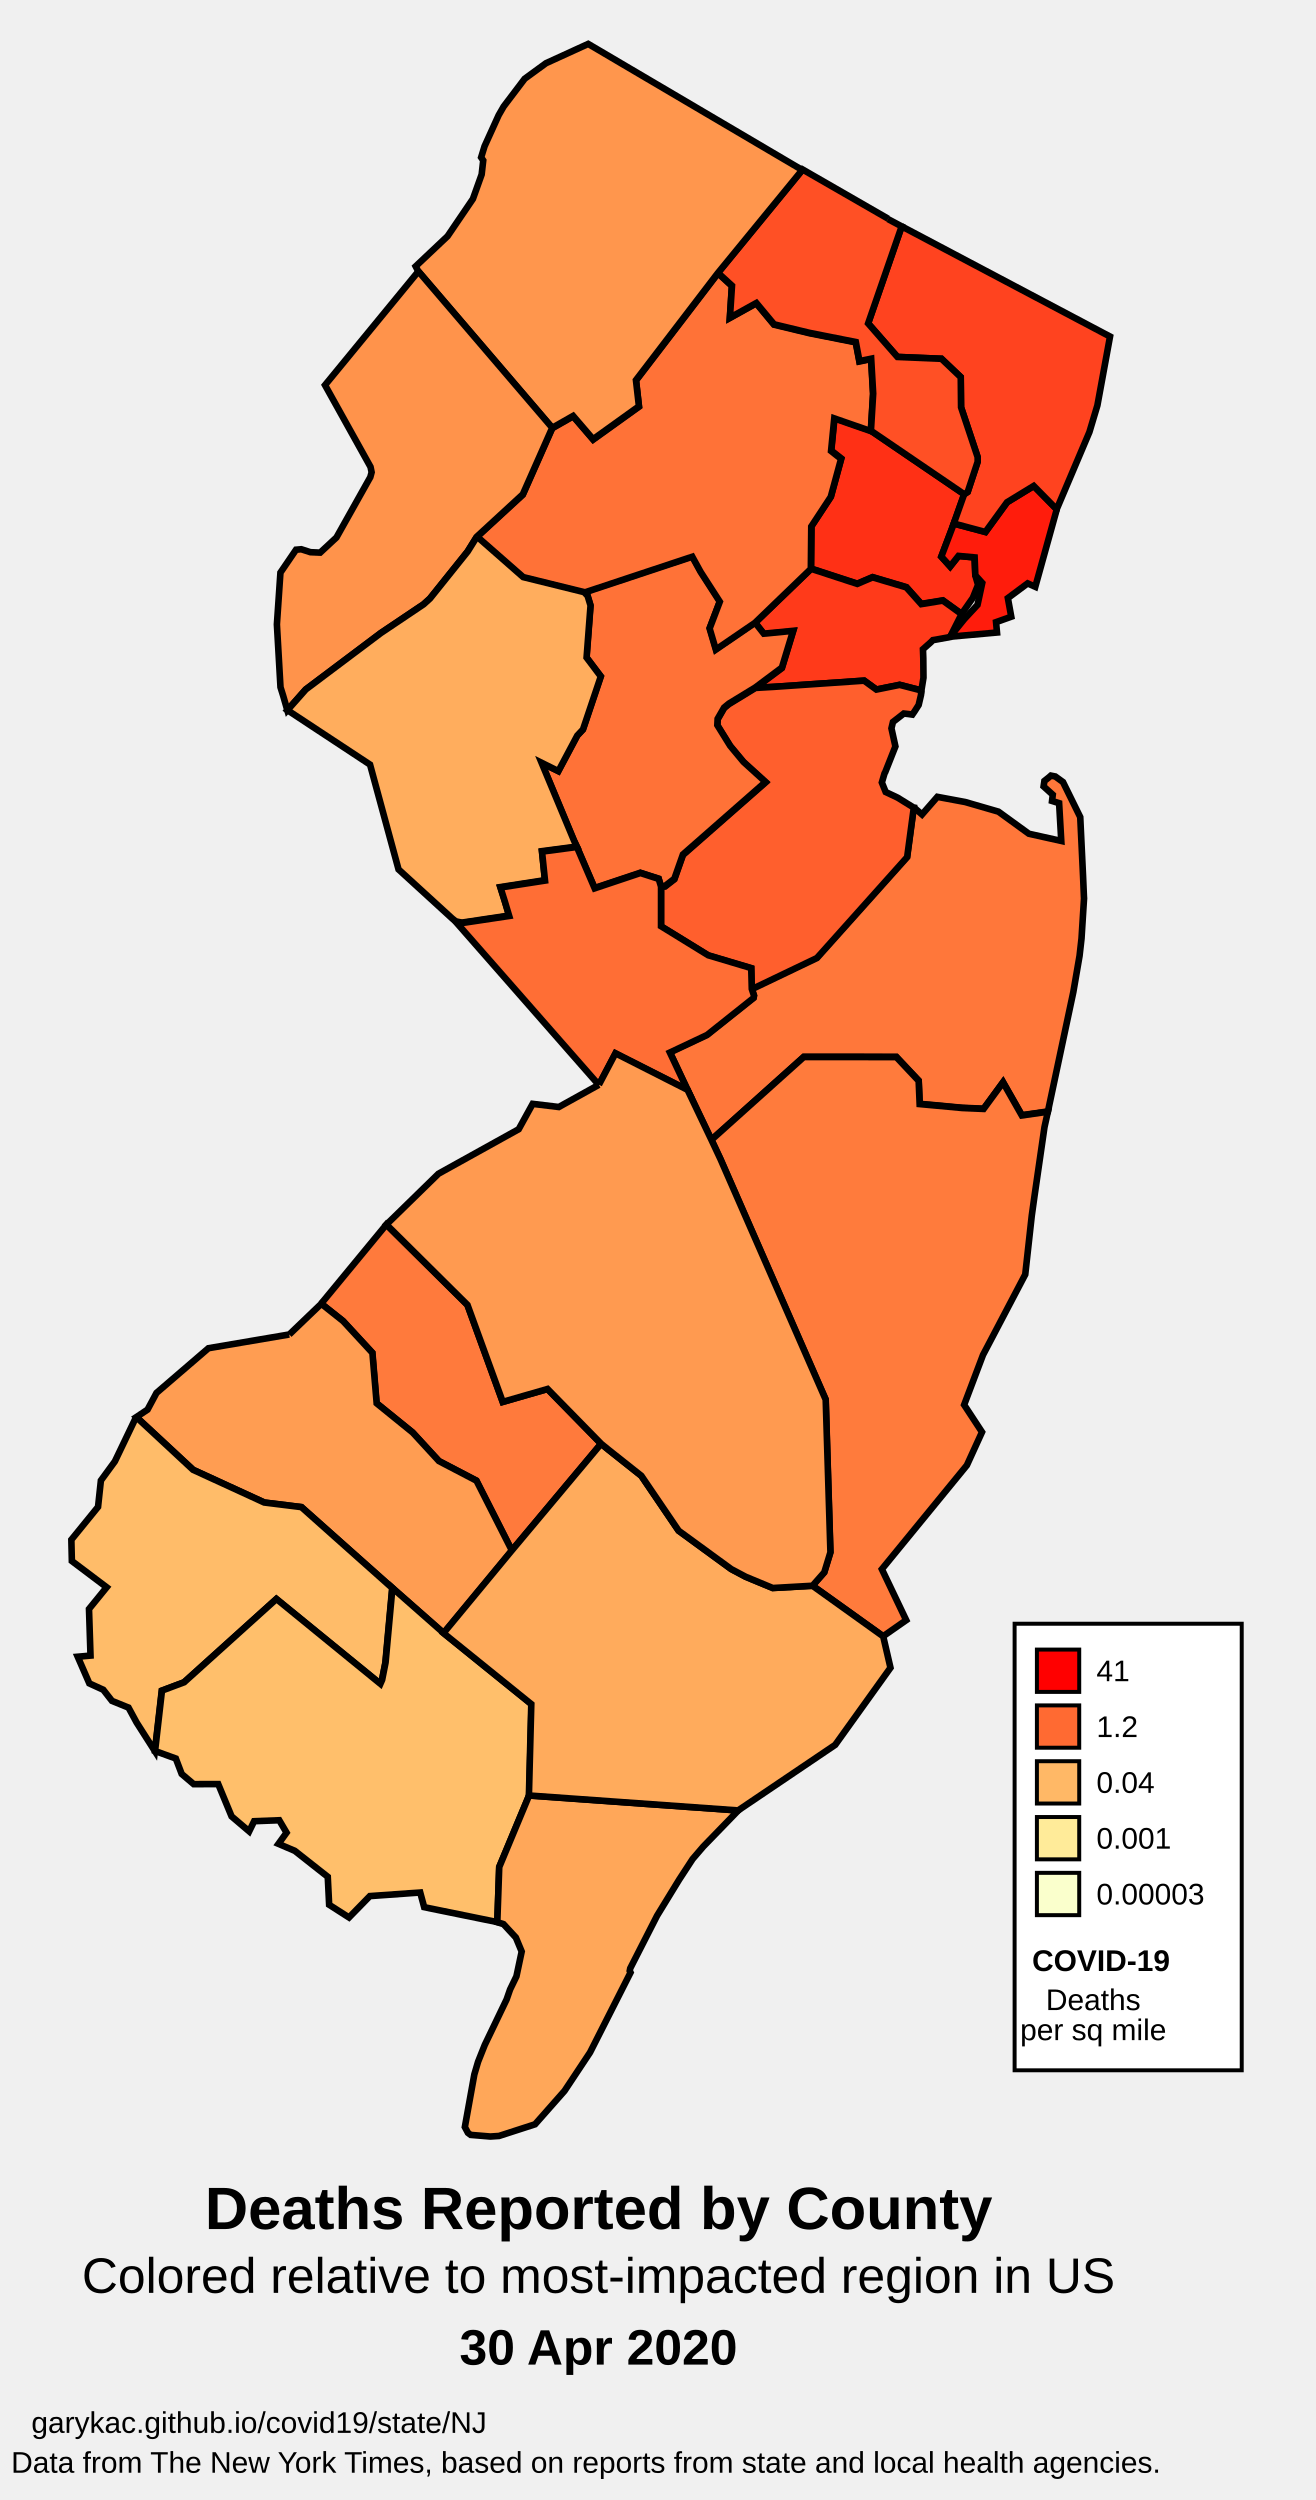
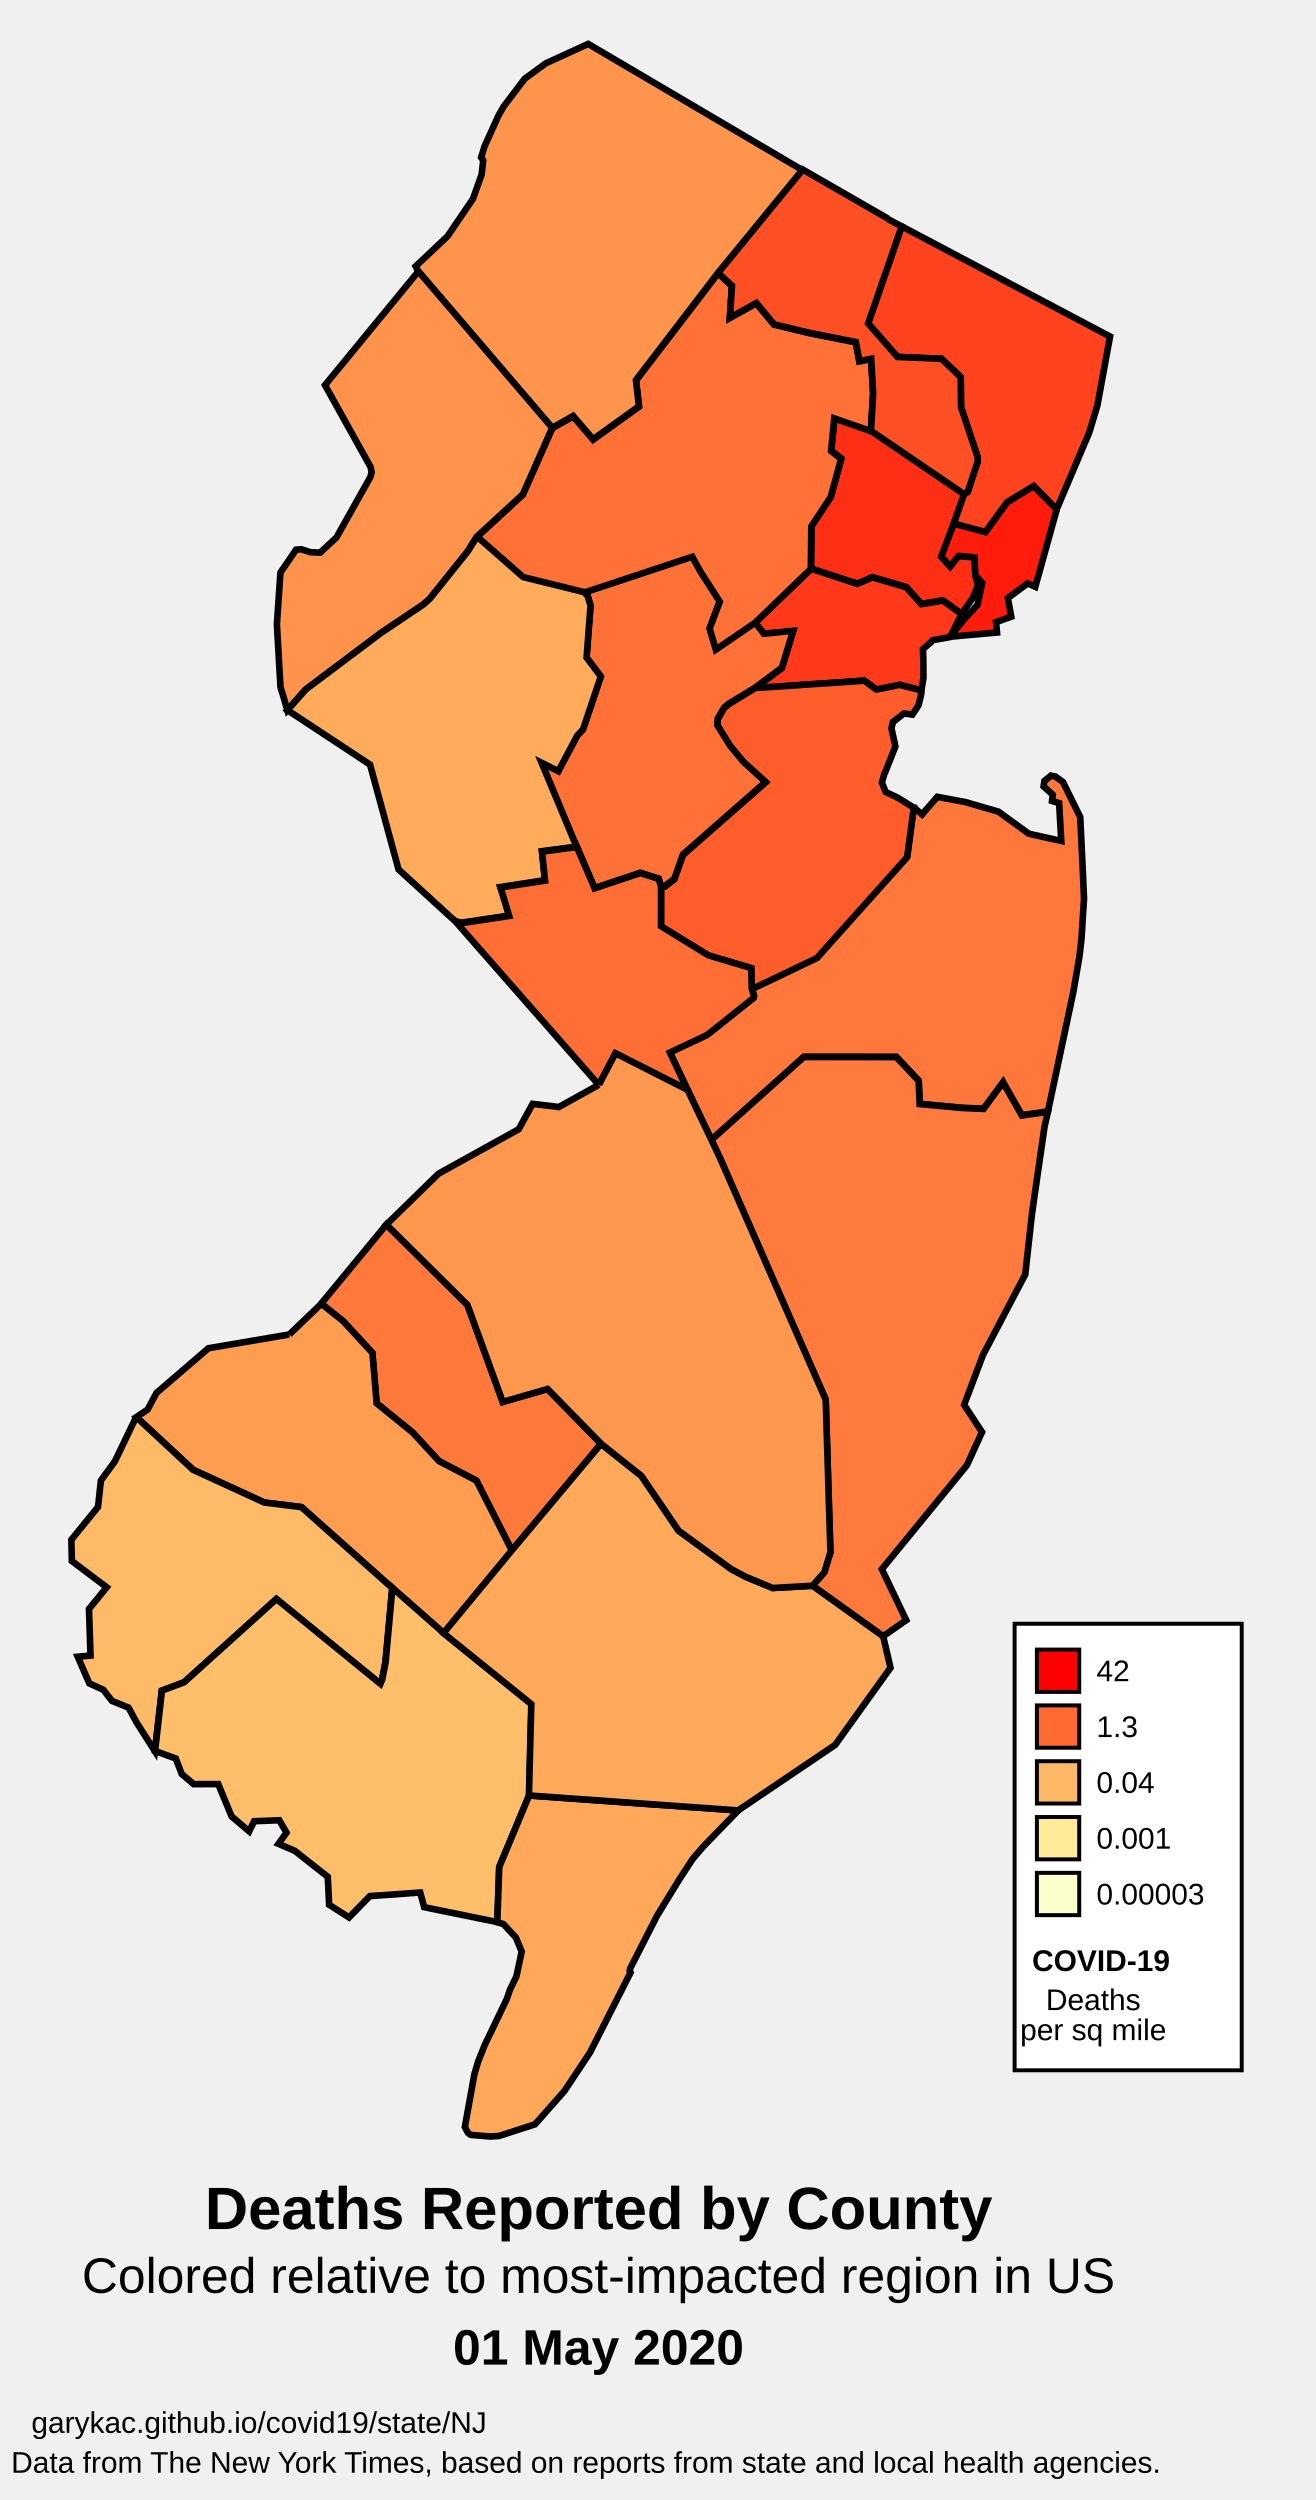
<svg xmlns="http://www.w3.org/2000/svg" width="330" height="627.07" version="1.0" id="svg2">
  <defs id="defs9439" />
  <style id="style6">
  #counties {fill:#d0d0d0;stroke:#000;stroke-width:.178;} 
  #borders {fill:none;stroke:#221e1f;stroke-width:.891;} 
  #separator {fill:none;stroke:#a9a9a9;stroke-width:2.318;}
  #legend-1 {fill:#ff0000;}
  #legend-2 {fill:#ff6a32;}
  #legend-3 {fill:#ffb866;}
  #legend-4 {fill:#ffeb99;}
  #legend-5 {fill:#faffcc;}
  #c34041 {fill:#ff934b;}
-   #c34039 {fill:#ff3a1a;}
-   #c34019 {fill:#ffad5d;}
-   #c34011 {fill:#ffbf6b;}
-   #c34013 {fill:#ff3015;}
-   #c34015 {fill:#ff9d52;}
+   #c34039 {fill:#ff391a;}
+   #c34019 {fill:#ffab5c;}
+   #c34011 {fill:#ffbe6a;}
+   #c34013 {fill:#ff2f15;}
+   #c34015 {fill:#ff9d51;}
  #c34017 {fill:#ff1c0c;}
-   #c34009 {fill:#ffa759;}
-   #c34003 {fill:#ff431f;}
-   #c34001 {fill:#ffab5c;}
-   #c34007 {fill:#ff7a3c;}
-   #c34005 {fill:#ff9a50;}
+   #c34009 {fill:#ffa859;}
+   #c34003 {fill:#ff431e;}
+   #c34001 {fill:#ffa95a;}
+   #c34007 {fill:#ff793b;}
+   #c34005 {fill:#ff984f;}
  #c34021 {fill:#ff6e35;}
  #c34025 {fill:#ff773a;}
-   #c34037 {fill:#ff964d;}
-   #c34035 {fill:#ff7237;}
-   #c34033 {fill:#ffbc69;}
+   #c34037 {fill:#ff954c;}
+   #c34035 {fill:#ff7137;}
+   #c34033 {fill:#ffba67;}
  #c34031 {fill:#ff5025;}
-   #c34023 {fill:#ff5f2d;}
-   #c34027 {fill:#ff7237;}
-   #c34029 {fill:#ff7b3c;}
+   #c34023 {fill:#ff5e2c;}
+   #c34027 {fill:#ff7137;}
+   #c34029 {fill:#ff7a3c;}
 </style>
  <g id="layer1" style="display:inline" transform="translate(0,1.0703125e-5)">
    <g id="g10509" transform="translate(-622.3246,8.460373)">
      <rect y="398.82" x="876.817" height="112.008" width="56.966" id="rect10421" style="fill:#ffffff;fill-opacity:1;stroke:#000000;stroke-width:1;stroke-linecap:round;stroke-linejoin:miter;stroke-miterlimit:4;stroke-dasharray:none;stroke-dashoffset:0;stroke-opacity:1" />
      <rect y="405.301" x="882.409" height="10.615" width="10.615" id="legend-1" style="stroke:#000000;stroke-width:1" />
      <rect style="stroke:#000000;stroke-width:1" id="legend-2" width="10.615" height="10.615" x="882.409" y="419.301" />
      <rect y="433.301" x="882.409" height="10.615" width="10.615" id="legend-3" style="stroke:#000000;stroke-width:1" />
      <rect style="stroke:#000000;stroke-width:1" id="legend-4" width="10.615" height="10.615" x="882.409" y="447.301" />
      <rect y="461.301" x="882.409" height="10.615" width="10.615" id="legend-5" style="stroke:#000000;stroke-width:1" />
      <text id="text10456" y="413.239" x="897.338" style="font-style:normal;font-weight:normal;font-size:7.5px;line-height:125%;font-family:sans-serif;letter-spacing:0px;word-spacing:0px;fill:#000000;fill-opacity:1;stroke:none;stroke-width:1px;stroke-linecap:butt;stroke-linejoin:miter;stroke-opacity:1" xml:space="preserve">
-         <tspan style="font-style:normal;font-variant:normal;font-weight:normal;font-stretch:normal;font-family:Arial;-inkscape-font-specification:Arial" y="413.239" x="897.338" id="tspan10458">41</tspan>
+         <tspan style="font-style:normal;font-variant:normal;font-weight:normal;font-stretch:normal;font-family:Arial;-inkscape-font-specification:Arial" y="413.239" x="897.338" id="tspan10458">42</tspan>
      </text>
      <text xml:space="preserve" style="font-style:normal;font-weight:normal;font-size:7.5px;line-height:125%;font-family:sans-serif;letter-spacing:0px;word-spacing:0px;fill:#000000;fill-opacity:1;stroke:none;stroke-width:1px;stroke-linecap:butt;stroke-linejoin:miter;stroke-opacity:1" x="897.338" y="427.239" id="text10460">
-         <tspan id="tspan10462" x="897.338" y="427.239" style="font-style:normal;font-variant:normal;font-weight:normal;font-stretch:normal;font-family:Arial;-inkscape-font-specification:Arial">1.2</tspan>
+         <tspan id="tspan10462" x="897.338" y="427.239" style="font-style:normal;font-variant:normal;font-weight:normal;font-stretch:normal;font-family:Arial;-inkscape-font-specification:Arial">1.3</tspan>
      </text>
      <text id="text10464" y="441.239" x="897.338" style="font-style:normal;font-weight:normal;font-size:7.5px;line-height:125%;font-family:sans-serif;letter-spacing:0px;word-spacing:0px;fill:#000000;fill-opacity:1;stroke:none;stroke-width:1px;stroke-linecap:butt;stroke-linejoin:miter;stroke-opacity:1" xml:space="preserve">
        <tspan style="font-style:normal;font-variant:normal;font-weight:normal;font-stretch:normal;font-family:Arial;-inkscape-font-specification:Arial" y="441.239" x="897.338" id="tspan10466">0.04</tspan>
      </text>
      <text xml:space="preserve" style="font-style:normal;font-weight:normal;font-size:7.5px;line-height:125%;font-family:sans-serif;letter-spacing:0px;word-spacing:0px;fill:#000000;fill-opacity:1;stroke:none;stroke-width:1px;stroke-linecap:butt;stroke-linejoin:miter;stroke-opacity:1" x="897.338" y="455.239" id="text10468">
        <tspan id="tspan10470" x="897.338" y="455.239" style="font-style:normal;font-variant:normal;font-weight:normal;font-stretch:normal;font-family:Arial;-inkscape-font-specification:Arial">0.001</tspan>
      </text>
      <text id="text10472" y="469.239" x="897.338" style="font-style:normal;font-weight:normal;font-size:7.5px;line-height:125%;font-family:sans-serif;letter-spacing:0px;word-spacing:0px;fill:#000000;fill-opacity:1;stroke:none;stroke-width:1px;stroke-linecap:butt;stroke-linejoin:miter;stroke-opacity:1" xml:space="preserve">
        <tspan style="font-style:normal;font-variant:normal;font-weight:normal;font-stretch:normal;font-family:Arial;-inkscape-font-specification:Arial" y="469.239" x="897.338" id="tspan10474">0.00003</tspan>
      </text>
      <g transform="translate(0,-2.192453)" id="g10492">
        <text xml:space="preserve" style="font-style:normal;font-weight:normal;font-size:7.5px;line-height:125%;font-family:sans-serif;text-align:center;letter-spacing:0px;word-spacing:0px;text-anchor:middle;fill:#000000;fill-opacity:1;stroke:none;stroke-width:1px;stroke-linecap:butt;stroke-linejoin:miter;stroke-opacity:1" x="905.319" y="497.919" id="text10480">
          <tspan id="tspan10482" x="905.319" y="497.919" style="font-style:normal;font-variant:normal;font-weight:normal;font-stretch:normal;font-family:Arial;-inkscape-font-specification:Arial;text-align:center;text-anchor:middle">Deaths</tspan>
        </text>
        <text id="text10484" y="505.458" x="905.319" style="font-style:normal;font-weight:normal;font-size:7.5px;line-height:125%;font-family:sans-serif;text-align:center;letter-spacing:0px;word-spacing:0px;text-anchor:middle;fill:#000000;fill-opacity:1;stroke:none;stroke-width:1px;stroke-linecap:butt;stroke-linejoin:miter;stroke-opacity:1" xml:space="preserve">
          <tspan style="font-style:normal;font-variant:normal;font-weight:normal;font-stretch:normal;font-family:Arial;-inkscape-font-specification:Arial;text-align:center;text-anchor:middle" y="505.458" x="905.319" id="tspan10486">per sq mile</tspan>
        </text>
      </g>
      <text id="text10488" y="485.919" x="905.319" style="font-style:normal;font-weight:normal;font-size:7.5px;line-height:125%;font-family:sans-serif;text-align:center;letter-spacing:0px;word-spacing:0px;text-anchor:middle;fill:#000000;fill-opacity:1;stroke:none;stroke-width:1px;stroke-linecap:butt;stroke-linejoin:miter;stroke-opacity:1" xml:space="preserve">
        <tspan style="font-style:normal;font-variant:normal;font-weight:bold;font-stretch:normal;font-family:Arial;-inkscape-font-specification:'Arial Bold';text-align:center;text-anchor:middle" y="485.919" x="905.319" id="tspan10490">COVID-19</tspan>
      </text>
    </g>
    <text xml:space="preserve" style="font-style:normal;font-weight:normal;font-size:7.5px;line-height:125%;font-family:sans-serif;text-align:center;letter-spacing:0px;word-spacing:0px;text-anchor:middle;fill:#000000;fill-opacity:1;stroke:none;stroke-width:1px;stroke-linecap:butt;stroke-linejoin:miter;stroke-opacity:1" x="151.849" y="620.237" id="text10498">
      <tspan id="tspan10500" x="151.849" y="620.237" style="font-style:normal;font-variant:normal;font-weight:normal;font-stretch:normal;font-family:Arial;-inkscape-font-specification:Arial;text-align:center;text-anchor:middle">Data from The New York Times, based on reports from state and local health agencies.</tspan>
    </text>
    <g id="g10510" transform="translate(-504.6264,0.4679467)">
      <text xml:space="preserve" style="font-style:normal;font-weight:normal;font-size:7.5px;line-height:125%;font-family:sans-serif;text-align:center;letter-spacing:0px;word-spacing:0px;text-anchor:middle;fill:#000000;fill-opacity:1;stroke:none;stroke-width:1px;stroke-linecap:butt;stroke-linejoin:miter;stroke-opacity:1" x="661.613" y="558.64" id="text10502">
        <tspan id="tspan10504" x="661.613" y="558.64" style="font-style:normal;font-variant:normal;font-weight:bold;font-stretch:normal;font-size:15px;font-family:Arial;-inkscape-font-specification:'Arial Bold';text-align:center;text-anchor:middle">Deaths Reported by County</tspan>
      </text>
      <text id="text10506" y="574.64" x="661.57" style="font-style:normal;font-weight:normal;font-size:7.5px;line-height:125%;font-family:sans-serif;text-align:center;letter-spacing:0px;word-spacing:0px;text-anchor:middle;fill:#000000;fill-opacity:1;stroke:none;stroke-width:1px;stroke-linecap:butt;stroke-linejoin:miter;stroke-opacity:1" xml:space="preserve">
        <tspan style="font-style:normal;font-variant:normal;font-weight:normal;font-stretch:normal;font-size:12.5px;font-family:Arial;-inkscape-font-specification:Arial;text-align:center;text-anchor:middle" y="574.64" x="661.57" id="tspan10508">Colored relative to most-impacted region in US</tspan>
      </text>
      <text xml:space="preserve" style="font-style:normal;font-weight:normal;font-size:7.5px;line-height:125%;font-family:sans-serif;text-align:center;letter-spacing:0px;word-spacing:0px;text-anchor:middle;fill:#000000;fill-opacity:1;stroke:none;stroke-width:1px;stroke-linecap:butt;stroke-linejoin:miter;stroke-opacity:1" x="661.57" y="592.64" id="text10536">
-         <tspan id="tspan10538" x="661.57" y="592.64" style="font-style:normal;font-variant:normal;font-weight:bold;font-stretch:normal;font-size:12.5px;font-family:Arial;-inkscape-font-specification:'Arial Bold';text-align:center;text-anchor:middle">30 Apr 2020</tspan>
+         <tspan id="tspan10538" x="661.57" y="592.64" style="font-style:normal;font-variant:normal;font-weight:bold;font-stretch:normal;font-size:12.5px;font-family:Arial;-inkscape-font-specification:'Arial Bold';text-align:center;text-anchor:middle">01 May 2020</tspan>
      </text>
    </g>
    <text id="text10516" y="610.237" x="7.866" style="font-style:normal;font-weight:normal;font-size:7.5px;line-height:125%;font-family:sans-serif;text-align:end;letter-spacing:0px;word-spacing:0px;text-anchor:end;fill:#000000;fill-opacity:1;stroke:none;stroke-width:1px;stroke-linecap:butt;stroke-linejoin:miter;stroke-opacity:1" xml:space="preserve">
      <tspan style="font-style:normal;font-variant:normal;font-weight:normal;font-stretch:normal;font-family:Arial;-inkscape-font-specification:Arial;text-align:start;text-anchor:start" y="610.237" x="7.866" id="tspan10518">garykac.github.io/covid19/state/NJ</tspan>
    </text>
  </g>
  <g id="layer2" style="display:inline;fill:#fff;stroke:#000;stroke-width:.178;" transform="translate(0,1.0703125e-5)">
    <g id="g25761" transform="matrix(9.136597,1.812447,-1.812447,9.136597,-7596.108,-3365.373)">
      <path id="c34025" d="m 898.58,212.247 0.259,0.148 0.313,-0.546 0.762,-0.009 0.929,0.08 0.919,0.424 0.894,0.021 -0.255,-0.987 -0.198,-0.021 -0.014,-0.169 -0.286,-0.171 -0.007,-0.149 0.089,-0.105 0.055,-0.07 0.121,0 0.232,0.107 0.639,0.835 0.385,1.55 0.13,0.535 0.011,0.04 0.144,1.075 0.039,0.467 0.025,0.99 -0.045,3.287 -0.669,0.236 -0.669,-0.774 -0.374,0.802 -0.571,0.088 -1.144,0.119 -0.148,-0.609 -0.715,-0.51 -2.444,0.483 -2.007,2.676 -0.893,-1.196 -0.665,-0.901 0.891,-0.659 1.034,-1.221 0,-0.06 -0.095,-0.168 1.559,-1.166 1.854,-3.136 -0.084,-1.347" style="stroke:#000" />
      <path id="c34029" d="m 894.98,222.097 2.007,-2.676 2.444,-0.483 0.715,0.51 0.148,0.609 1.144,-0.119 0.571,-0.088 0.374,-0.802 0.669,0.774 0.669,-0.235 -0.009,0.426 0.098,1.879 0.03,0.523 0.136,1.59 -0.694,2.345 -0.237,1.418 0.615,0.626 -0.226,0.956 -1.701,3.19 0.91,1.219 -0.524,0.546 -2.134,-0.967 0.241,-0.415 0.057,-0.562 -0.925,-4.009 -4.042,-5.804 -0.337,-0.458" style="stroke:#000" />
      <path id="c34013" d="m 895.48,202.527 2.797,1.189 -0.121,0.829 -0.158,0.939 0.285,0.213 0.165,-0.321 0.434,-0.045 0.112,0.469 0.122,0.237 -0.07,0.371 -0.211,0.481 -0.566,-0.259 -0.552,0.206 -0.482,-0.364 -0.945,-0.088 -0.37,0.253 -1.3,-0.157 -0.211,-1.122 0.359,-0.884 0.074,-1.059 -0.306,-0.156 -0.086,-0.878 1.032,0.144" style="stroke:#000" />
      <path id="c34039" d="m 894.62,206.487 1.3,0.157 0.37,-0.253 0.945,0.088 0.482,0.364 0.552,-0.206 0.566,0.259 -0.186,0.666 -0.356,0.141 -0.08,0.03 -0.039,0.06 -0.176,0.232 0.056,0.236 0.107,0.515 0.012,0.346 -0.604,-0.034 -0.589,0.246 -0.371,-0.171 -2.349,0.636 -0.483,0.125 0.595,-0.661 0.103,-1.03 -0.758,0.228 -0.293,-0.251 1.196,-1.719" style="stroke:#000" />
      <path id="c34017" d="m 900.8,203.627 -0.162,2.161 -0.22,-0.05 -0.445,0.492 0.187,0.474 -0.373,0.223 0.079,0.269 -1.218,0.357 0.287,-0.545 0.272,-0.441 0.01,-0.602 -0.223,-0.167 -0.112,-0.469 -0.434,0.045 -0.165,0.321 -0.285,-0.213 0.158,-0.939 0.88,0.058 0.415,-0.899 0.62,-0.571 0.729,0.496" style="stroke:#000" />
      <path id="c34003" d="m 895.22,196.967 6.081,1.819 0.027,1.884 -0.071,0.747 -0.46,2.211 -0.729,-0.496 -0.62,0.571 -0.415,0.899 -0.88,-0.058 0.121,-0.829 0.08,-0.08 0.105,-0.85 -0.025,-0.122 -0.699,-1.228 -0.166,-0.795 -0.605,-0.384 -1.173,0.182 -0.95,-0.732 0.378,-2.739" style="stroke:#000" />
      <path id="c34023" d="m 898.17,209.117 0.016,0.129 -0.009,0.273 -0.076,0.195 -0.041,0.094 -0.112,0.006 -0.119,0.01 -0.242,0.28 -0.007,0.176 0.2,0.457 -0.135,0.737 -0.011,0.03 -0.023,0.257 0.151,0.231 0.343,0.086 0.471,0.176 0.01,0 0.084,1.347 -1.854,3.136 -1.559,1.166 -0.124,-0.548 -1.204,-0.114 -1.398,-0.52 -0.207,-1.046 0.105,-0.03 0.209,-0.241 0.099,-0.686 1.802,-2.349 -0.687,-0.414 -0.435,-0.353 -0.449,-0.481 -0.025,-0.168 0.112,-0.331 0.105,-0.129 0.617,-0.568 0.483,-0.125 2.349,-0.636 0.371,0.171 0.589,-0.246 0.604,0.034" style="stroke:#000" />
      <path id="c34035" d="m 893.42,208.197 0.293,0.251 0.758,-0.228 -0.103,1.03 -0.595,0.661 -0.617,0.568 -0.105,0.129 -0.112,0.331 0.025,0.168 0.449,0.481 0.435,0.353 0.687,0.414 -1.802,2.349 -0.099,0.686 -0.209,0.241 -0.105,0.03 -0.102,-0.191 -0.515,-0.06 -1.127,0.644 -0.69,-1.004 -0.107,-0.144 -1.263,-1.884 0.487,0.132 0.313,-1.038 0.119,-0.191 0.193,-1.494 -0.475,-0.424 -0.168,-1.395 -0.128,-0.24 -0.112,-0.08 2.676,-1.519 0.299,0.356 0.664,0.688 -0.129,0.761 0.275,0.524 0.891,-0.909" style="stroke:#000" />
      <path id="c34027" d="m 890.61,199.167 0.438,0.266 0.113,0.856 0.621,-0.526 0.58,0.47 0.98,0.04 1.272,0 0.196,0.485 0.297,-0.125 0.236,0.911 0.135,0.993 -1.032,-0.144 0.086,0.878 0.306,0.156 -0.074,1.059 -0.359,0.884 0.211,1.122 -1.196,1.719 -0.891,0.909 -0.275,-0.524 0.129,-0.761 -0.664,-0.688 -0.299,-0.356 -2.676,1.519 -1.688,-0.078 -1.431,-0.828 0.994,-1.361 0.429,-1.911 0.491,-0.425 0.65,0.51 1.038,-1.109 -0.216,-0.676 1.599,-3.251" style="stroke:#000" />
      <path id="c34031" d="m 894.82,196.847 0.401,0.121 -0.378,2.739 0.95,0.732 1.173,-0.182 0.605,0.384 0.166,0.795 0.699,1.228 0.025,0.122 -0.105,0.85 -0.08,0.08 -2.797,-1.189 -0.135,-0.993 -0.236,-0.911 -0.297,0.125 -0.196,-0.485 -1.272,0 -0.98,-0.04 -0.58,-0.47 -0.621,0.526 -0.113,-0.856 -0.438,-0.266 1.694,-3.173 2.516,0.852" style="stroke:#000" />
      <path id="c34037" d="m 892.3,195.997 -1.694,3.173 -1.599,3.251 0.216,0.676 -1.038,1.109 -0.65,-0.51 -0.491,0.425 -4.356,-3.432 -0.096,-0.119 0.685,-0.963 0.474,-1.118 0.103,-0.692 -0.032,-0.378 -0.071,-0.07 0.032,-0.313 0.209,-0.892 0.087,-0.257 0.41,-0.843 0.481,-0.522 1.014,-0.731 6.315,2.209" style="stroke:#000" />
      <path id="c34041" d="m 882.69,200.687 4.356,3.432 -0.429,1.911 -0.994,1.361 -0.166,0.44 -0.749,1.439 -0.137,0.185 -0.979,0.983 -1.688,1.884 -0.376,0.644 -0.187,-0.362 -0.114,-0.209 -0.424,-1.64 -0.178,-1.387 0.292,-0.686 0.136,-0.04 0.257,0.03 0.26,-0.04 0.351,-0.486 0.578,-1.771 0.009,-0.135 -0.057,-0.136 -1.631,-1.922 1.872,-3.496" style="stroke:#000" />
      <path id="c34019" d="m 885.63,207.387 1.431,0.828 1.688,0.078 0.112,0.08 0.128,0.24 0.168,1.395 0.475,0.424 -0.193,1.494 -0.119,0.191 -0.313,1.038 -0.487,-0.132 1.263,1.884 0.107,0.144 -0.896,0.304 0.231,0.75 -1.141,0.416 0.179,0.327 0.201,0.379 -1.211,0.435 -0.168,0 -0.114,-0.06 -1.671,-1.013 -1.302,-2.619 -2.466,-1.005 0.376,-0.644 1.688,-1.884 0.979,-0.983 0.137,-0.185 0.749,-1.439 0.166,-0.44" style="stroke:#000" />
      <path id="c34021" d="m 889.89,215.057 0.69,1.004 1.127,-0.644 0.515,0.06 0.102,0.191 0.207,1.046 1.398,0.52 1.204,0.114 0.124,0.548 0.095,0.168 0,0.06 -1.034,1.221 -0.891,0.659 0.665,0.901 -2.096,-0.588 -0.273,0.918 -4.636,-3.561 0.168,0 1.211,-0.435 -0.201,-0.379 -0.179,-0.327 1.141,-0.416 -0.231,-0.75 0.896,-0.304" style="stroke:#000" />
      <path id="c34007" d="m 885.53,228.467 1.309,-2.433 2.562,1.698 1.44,2.377 1.115,-0.576 1.705,1.167 -1.801,3.288 -1.304,-1.662 -1.094,-0.321 -0.843,-0.617 -1.105,-0.583 -0.377,-1.311 -0.94,-0.685 -0.667,-0.344" style="stroke:#000" />
      <path id="c34015" d="m 884.85,229.447 0.686,-0.981 0.667,0.344 0.94,0.685 0.377,1.311 1.105,0.583 0.843,0.617 1.094,0.321 1.304,1.662 -1.371,2.54 -1.592,-0.925 -2.823,-1.661 -1.006,0.073 -2.052,-0.491 -1.777,-1.097 0.256,-0.255 0.149,-0.489 1.138,-1.452 2.061,-0.786" style="stroke:#000" />
      <path id="c34033" d="m 881.24,232.427 1.777,1.097 2.052,0.491 1.006,-0.073 2.823,1.661 0.21,2.007 0,0.476 -0.025,0.113 -3.19,-1.696 -2.002,2.684 -0.542,0.336 0.134,1.632 -0.632,-0.66 -0.291,-0.351 -0.473,-0.091 -0.287,-0.248 -0.402,-0.095 -0.447,-0.644 0.332,-0.097 -0.284,-1.223 0.353,-0.666 -1.057,-0.511 -0.125,-0.56 0.533,-1.007 -0.063,-0.712 0.269,-0.578 0.329,-1.282" style="stroke:#000" />
      <path id="c34011" d="m 893.6,240.367 -0.413,2.044 0.238,1.466 -2.01,-0.011 -0.182,-0.367 -1.311,0.359 -0.439,0.674 -0.591,-0.232 -0.183,-0.731 -1.006,-0.513 -0.469,-0.099 0.155,-0.338 -0.258,-0.29 -0.658,0.157 -0.078,0.294 -0.543,-0.303 -0.522,-0.783 -0.648,0.13 -0.37,-0.206 -0.236,-0.377 -0.588,-0.09 -0.134,-1.632 0.542,-0.336 2.002,-2.684 3.19,1.696 0.025,-0.113 0,-0.476 -0.21,-2.007 1.592,0.925 2.692,1.415 0.416,2.426" style="stroke:#000" />
      <path id="c34009" d="m 893.6,240.367 5.604,-0.701 -0.733,1.134 -0.218,0.387 -0.248,0.617 -0.394,1.067 -0.433,1.53 0,0.07 0.007,0.01 0.023,0.03 -0.651,2.323 -0.472,1.148 -0.604,1.038 -0.891,0.497 -0.225,0.06 -0.53,0.06 -0.082,-0.04 -0.112,-0.137 -0.025,-1.437 0.032,-0.355 0.089,-0.481 0.339,-1.318 0.039,-0.28 0.099,-0.38 0.009,-0.682 -0.227,-0.339 -0.396,-0.289 -0.175,-0.02 -0.238,-1.466 0.413,-2.044" style="stroke:#000" />
      <path id="c34001" d="m 902.12,234.307 0.357,0.792 -1.056,2.326 -2.221,2.241 -5.604,0.701 -0.416,-2.426 -2.692,-1.415 1.371,-2.54 1.801,-3.288 0.242,0.128 0.986,0.507 1.273,1.255 1.59,0.738 0.426,0.128 0.77,0.154 1.038,-0.268 2.134,0.967" style="stroke:#000" />
      <path id="c34005" d="m 891.72,221.227 0.273,-0.918 2.096,0.588 0.893,1.196 0.337,0.458 4.042,5.804 0.925,4.009 -0.057,0.562 -0.241,0.415 -1.038,0.268 -0.77,-0.154 -0.426,-0.128 -1.59,-0.738 -1.273,-1.255 -0.986,-0.507 -0.242,-0.128 -1.705,-1.167 -1.115,0.576 -1.44,-2.377 -2.562,-1.698 1.109,-1.616 1.885,-1.595 0.236,-0.743 0.707,-0.054 0.942,-0.797" style="stroke:#000" />
    </g>
  </g>
</svg>
